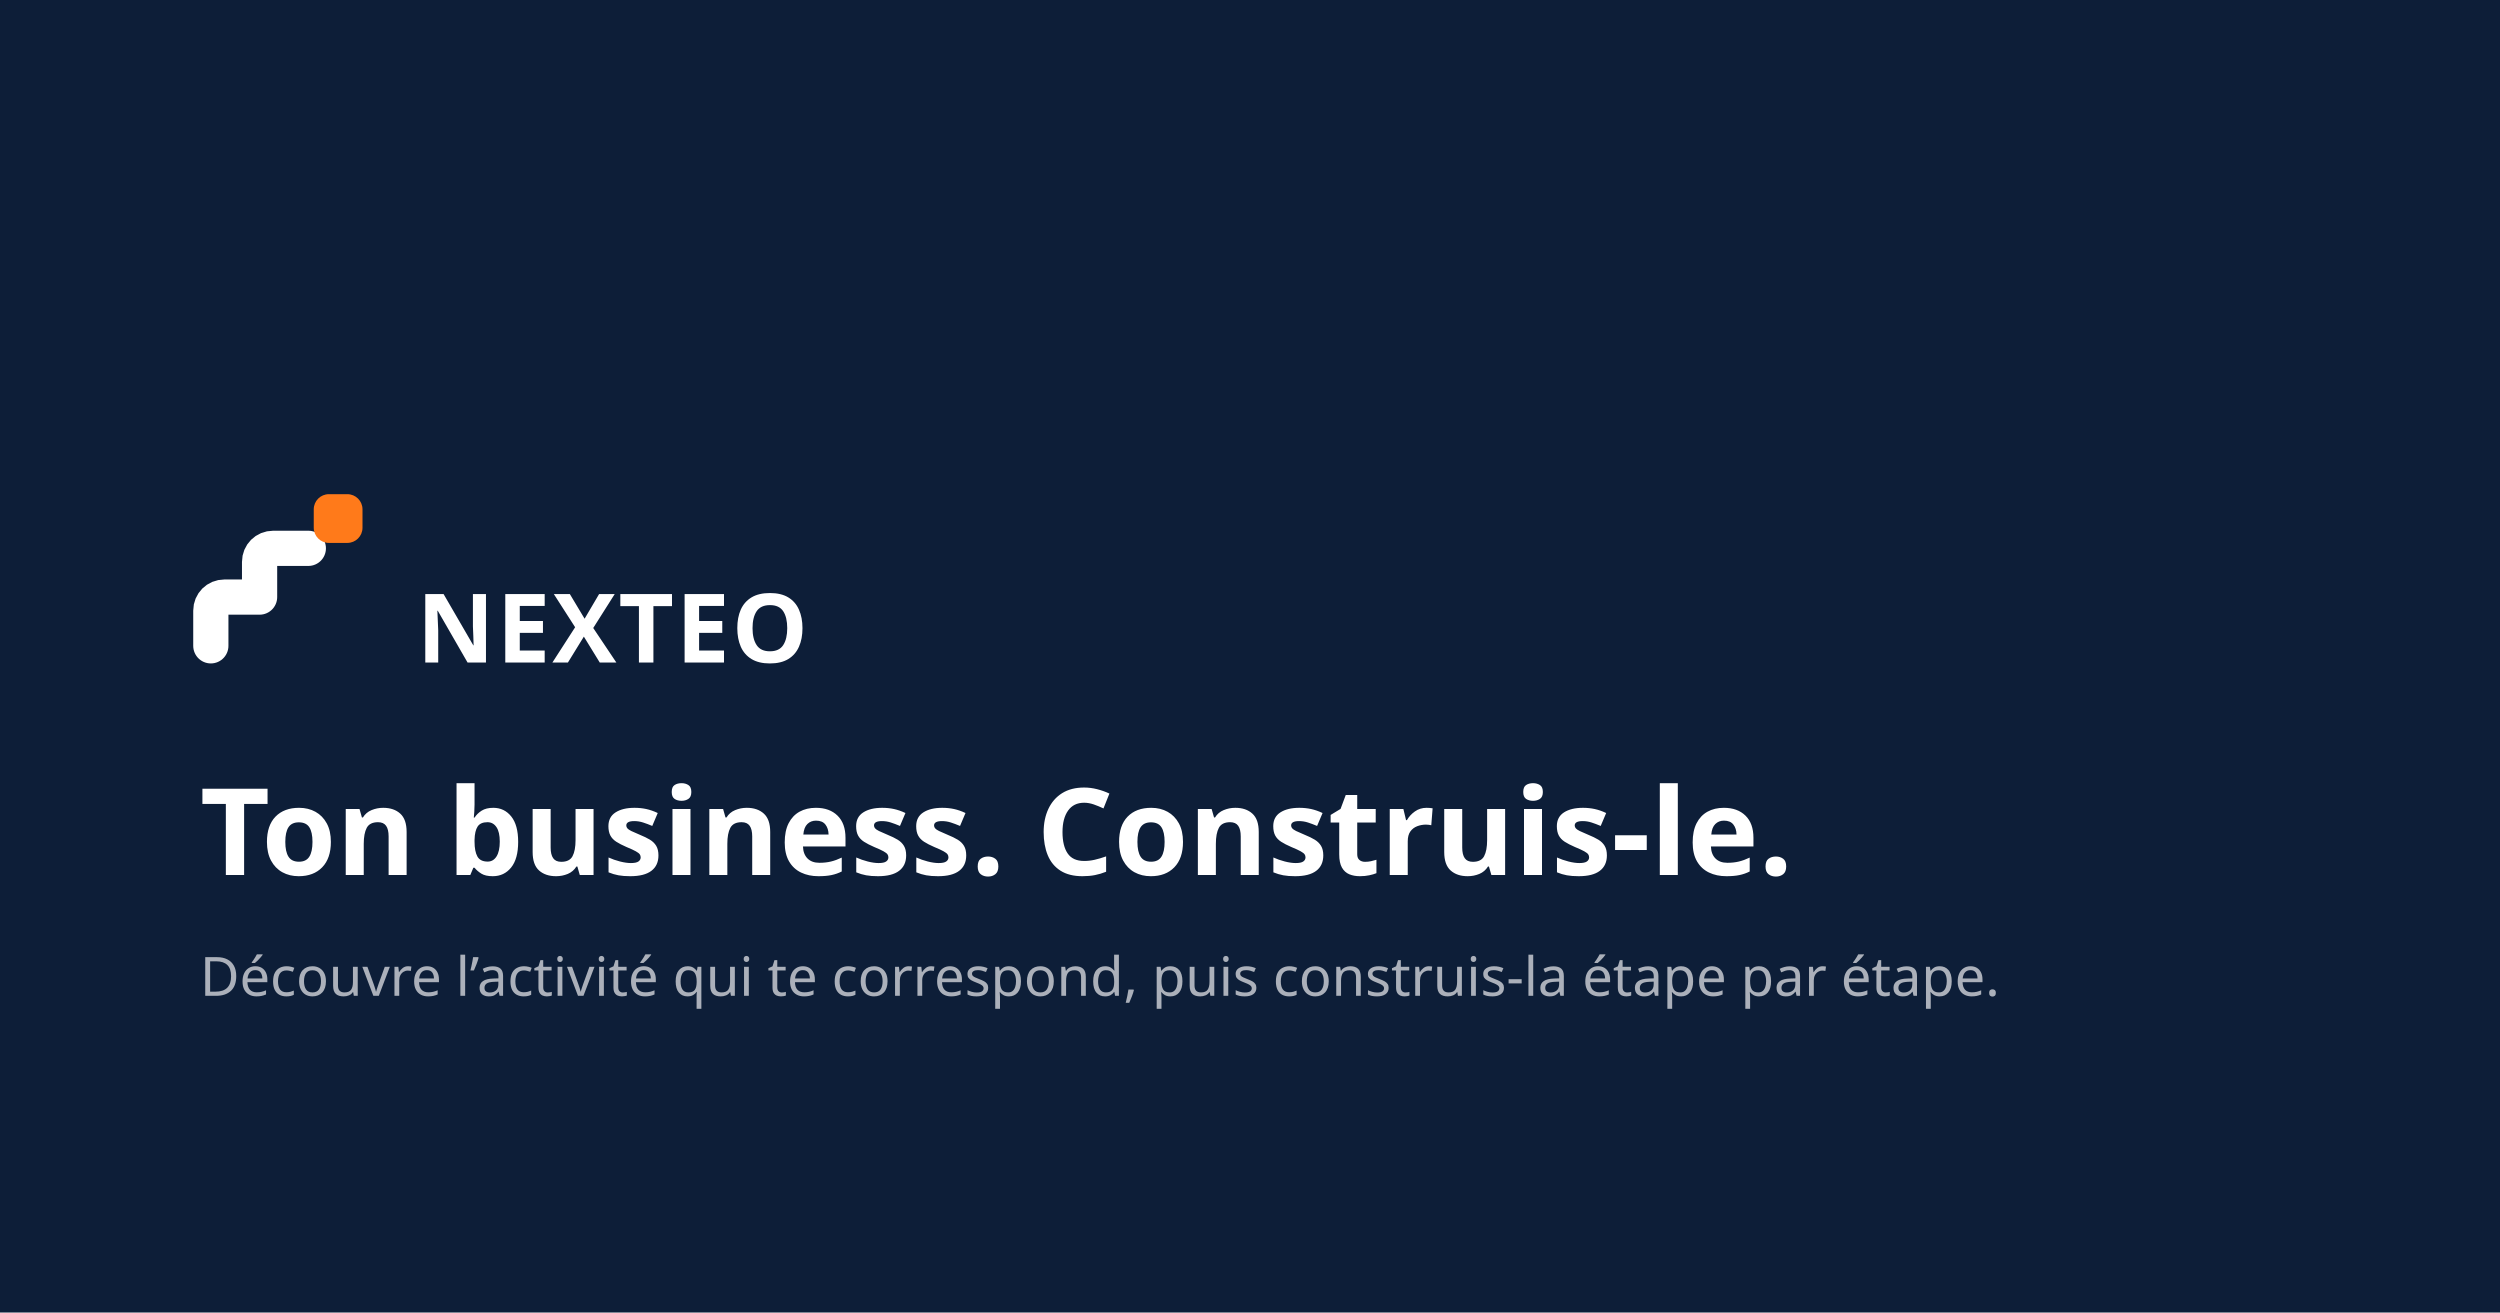
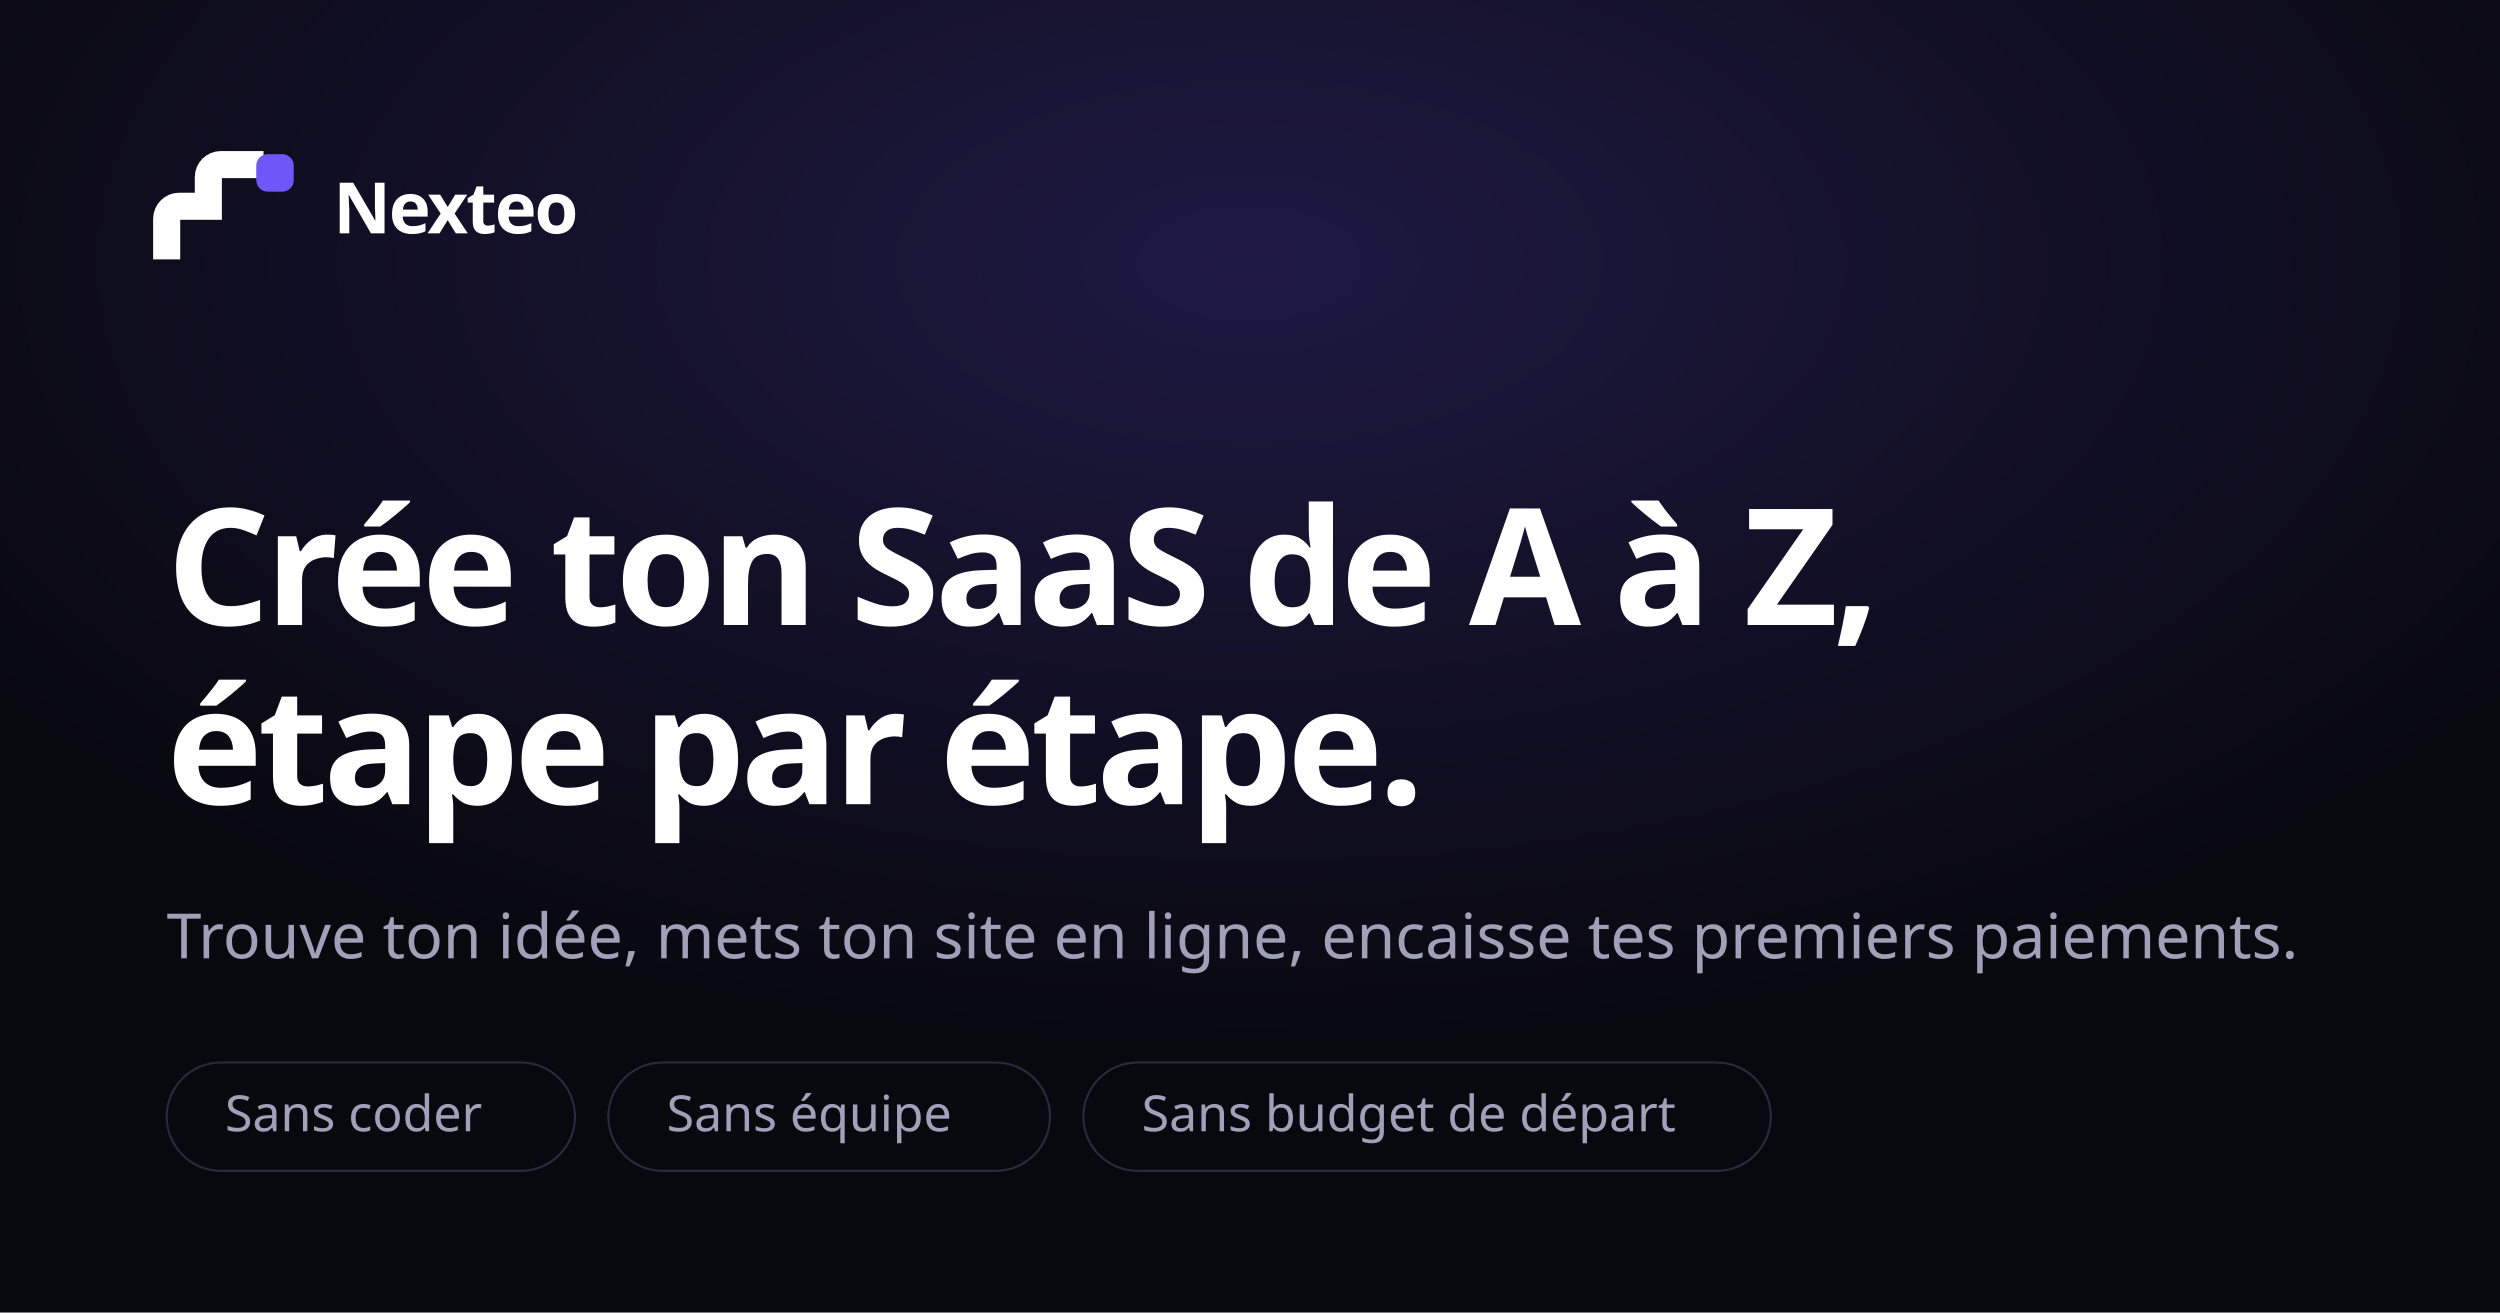
- <svg xmlns="http://www.w3.org/2000/svg" width="1200" height="630" viewBox="0 0 1200 630" fill="none">
-   <rect width="1200" height="630" fill="#0D1E38" />
-   <g transform="translate(96 232) scale(2.6)">
-     <path d="M2 30v-6.5c0-1.4 1.1-2.5 2.5-2.5H11v-6.5c0-1.4 1.1-2.5 2.5-2.5H20" stroke="#FFFFFF" stroke-width="6.5" stroke-linecap="round" stroke-linejoin="round" />
-     <rect x="21" y="2" width="9" height="9" rx="2.8" fill="#FF7A1A" />
+ <svg xmlns="http://www.w3.org/2000/svg" viewBox="0 0 1200 630" width="1200" height="630">
+   <defs>
+     <radialGradient id="halo" cx="50%" cy="20%" r="60%">
+       <stop offset="0%" stop-color="#6E56F8" stop-opacity="0.22" />
+       <stop offset="100%" stop-color="#6E56F8" stop-opacity="0" />
+     </radialGradient>
+   </defs>
+   <rect width="1200" height="630" fill="#08080F" />
+   <rect width="1200" height="630" fill="url(#halo)" />
+   <g transform="translate(80 74)">
+     <path d="M0 44v-13c0-3.3 2.7-6 6-6h14V11c0-3.3 2.7-6 6-6h14" stroke="#FFFFFF" stroke-width="13" stroke-linecap="square" fill="none" />
+     <rect x="43" y="0" width="18" height="18" rx="5.5" fill="#6E56F8" />
+     <text x="80" y="38" font-family="system-ui, sans-serif" font-size="34" font-weight="800" fill="#FFFFFF" letter-spacing="-1">Nexteo</text>
  </g>
-   <text x="200" y="318" font-family="system-ui, sans-serif" font-size="46" font-weight="800" letter-spacing="1" fill="#FFFFFF">NEXTEO</text>
-   <text x="96" y="420" font-family="system-ui, sans-serif" font-size="58" font-weight="800" fill="#FFFFFF">Ton business. Construis-le.</text>
-   <text x="96" y="478" font-family="system-ui, sans-serif" font-size="26" fill="#FFFFFF" opacity="0.65">Découvre l’activité qui te correspond, puis construis-la étape par étape.</text>
+   <text x="80" y="300" font-family="system-ui, sans-serif" font-size="78" font-weight="800" fill="#FFFFFF" letter-spacing="-2.4">Crée ton SaaS de A à Z,</text>
+   <text x="80" y="386" font-family="system-ui, sans-serif" font-size="78" font-weight="800" fill="#FFFFFF" letter-spacing="-2.4">étape par étape.</text>
+   <text x="80" y="460" font-family="system-ui, sans-serif" font-size="30" fill="#A0A0B8">Trouve ton idée, mets ton site en ligne, encaisse tes premiers paiements.</text>
+   <g font-family="system-ui, sans-serif" font-size="24" fill="#A0A0B8">
+     <rect x="80" y="510" width="196" height="52" rx="26" fill="none" stroke="#2A2A3E" />
+     <text x="108" y="543">Sans coder</text>
+     <rect x="292" y="510" width="212" height="52" rx="26" fill="none" stroke="#2A2A3E" />
+     <text x="320" y="543">Sans équipe</text>
+     <rect x="520" y="510" width="330" height="52" rx="26" fill="none" stroke="#2A2A3E" />
+     <text x="548" y="543">Sans budget de départ</text>
+   </g>
</svg>
